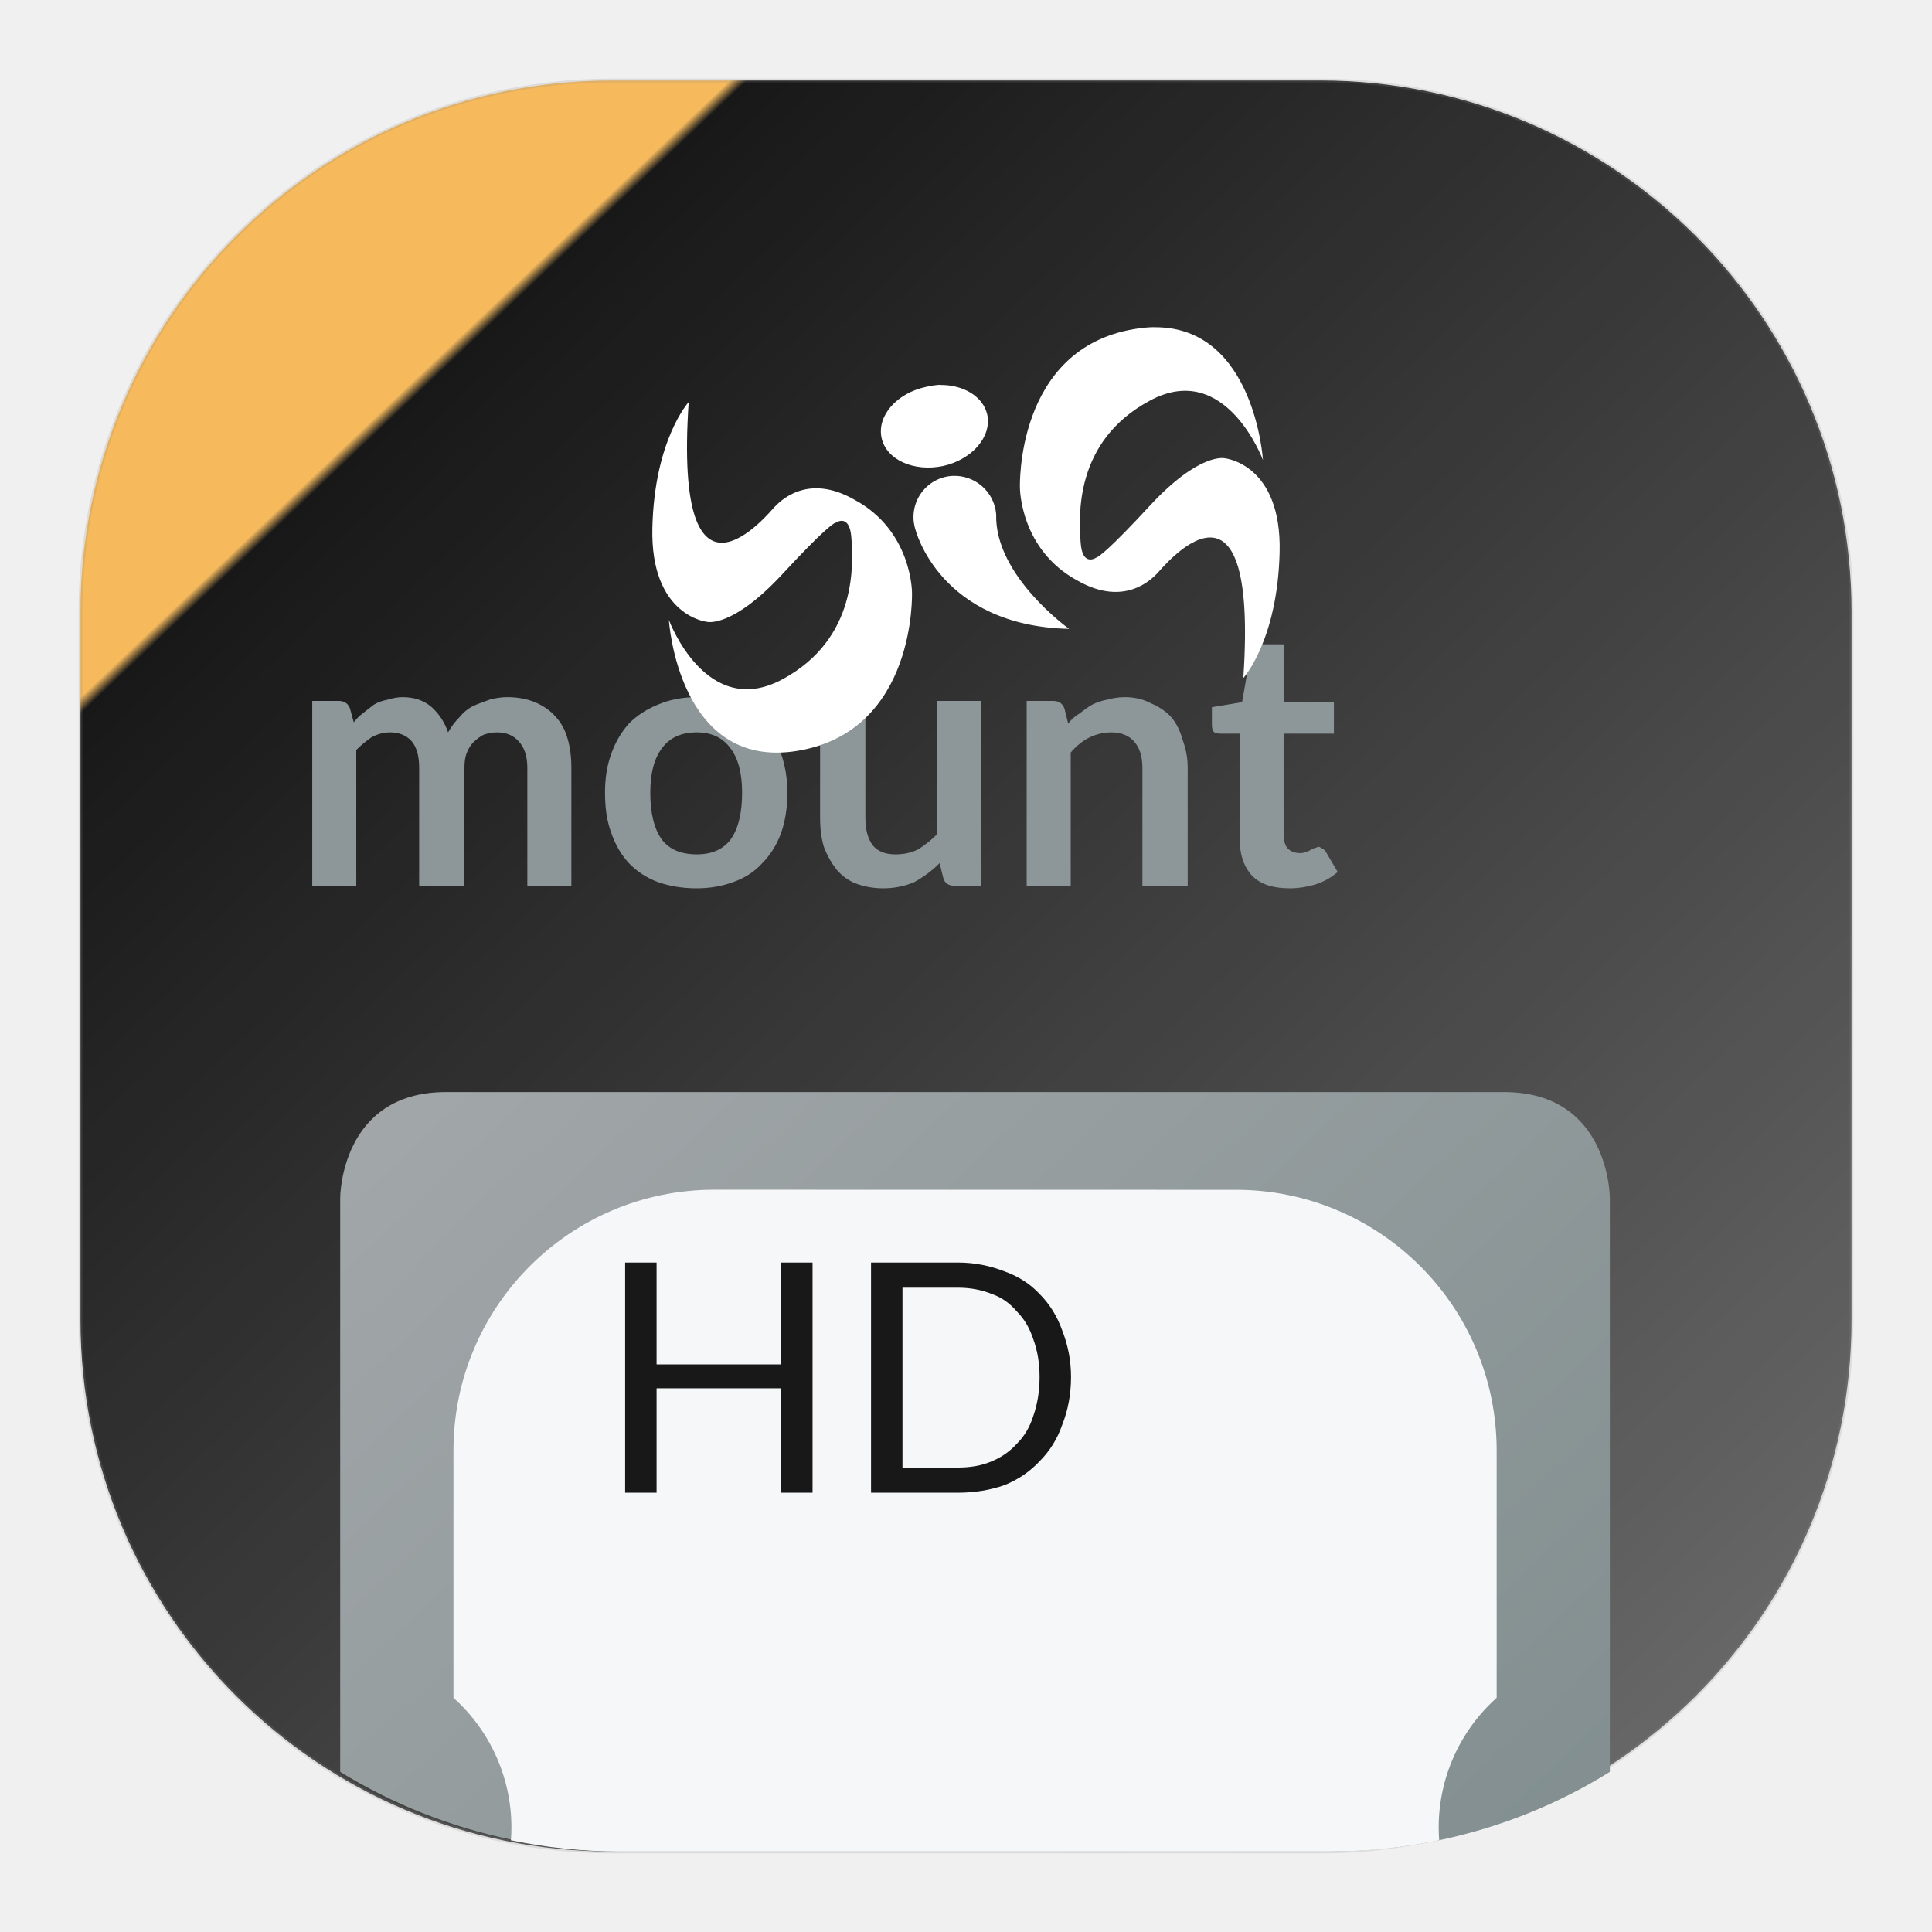
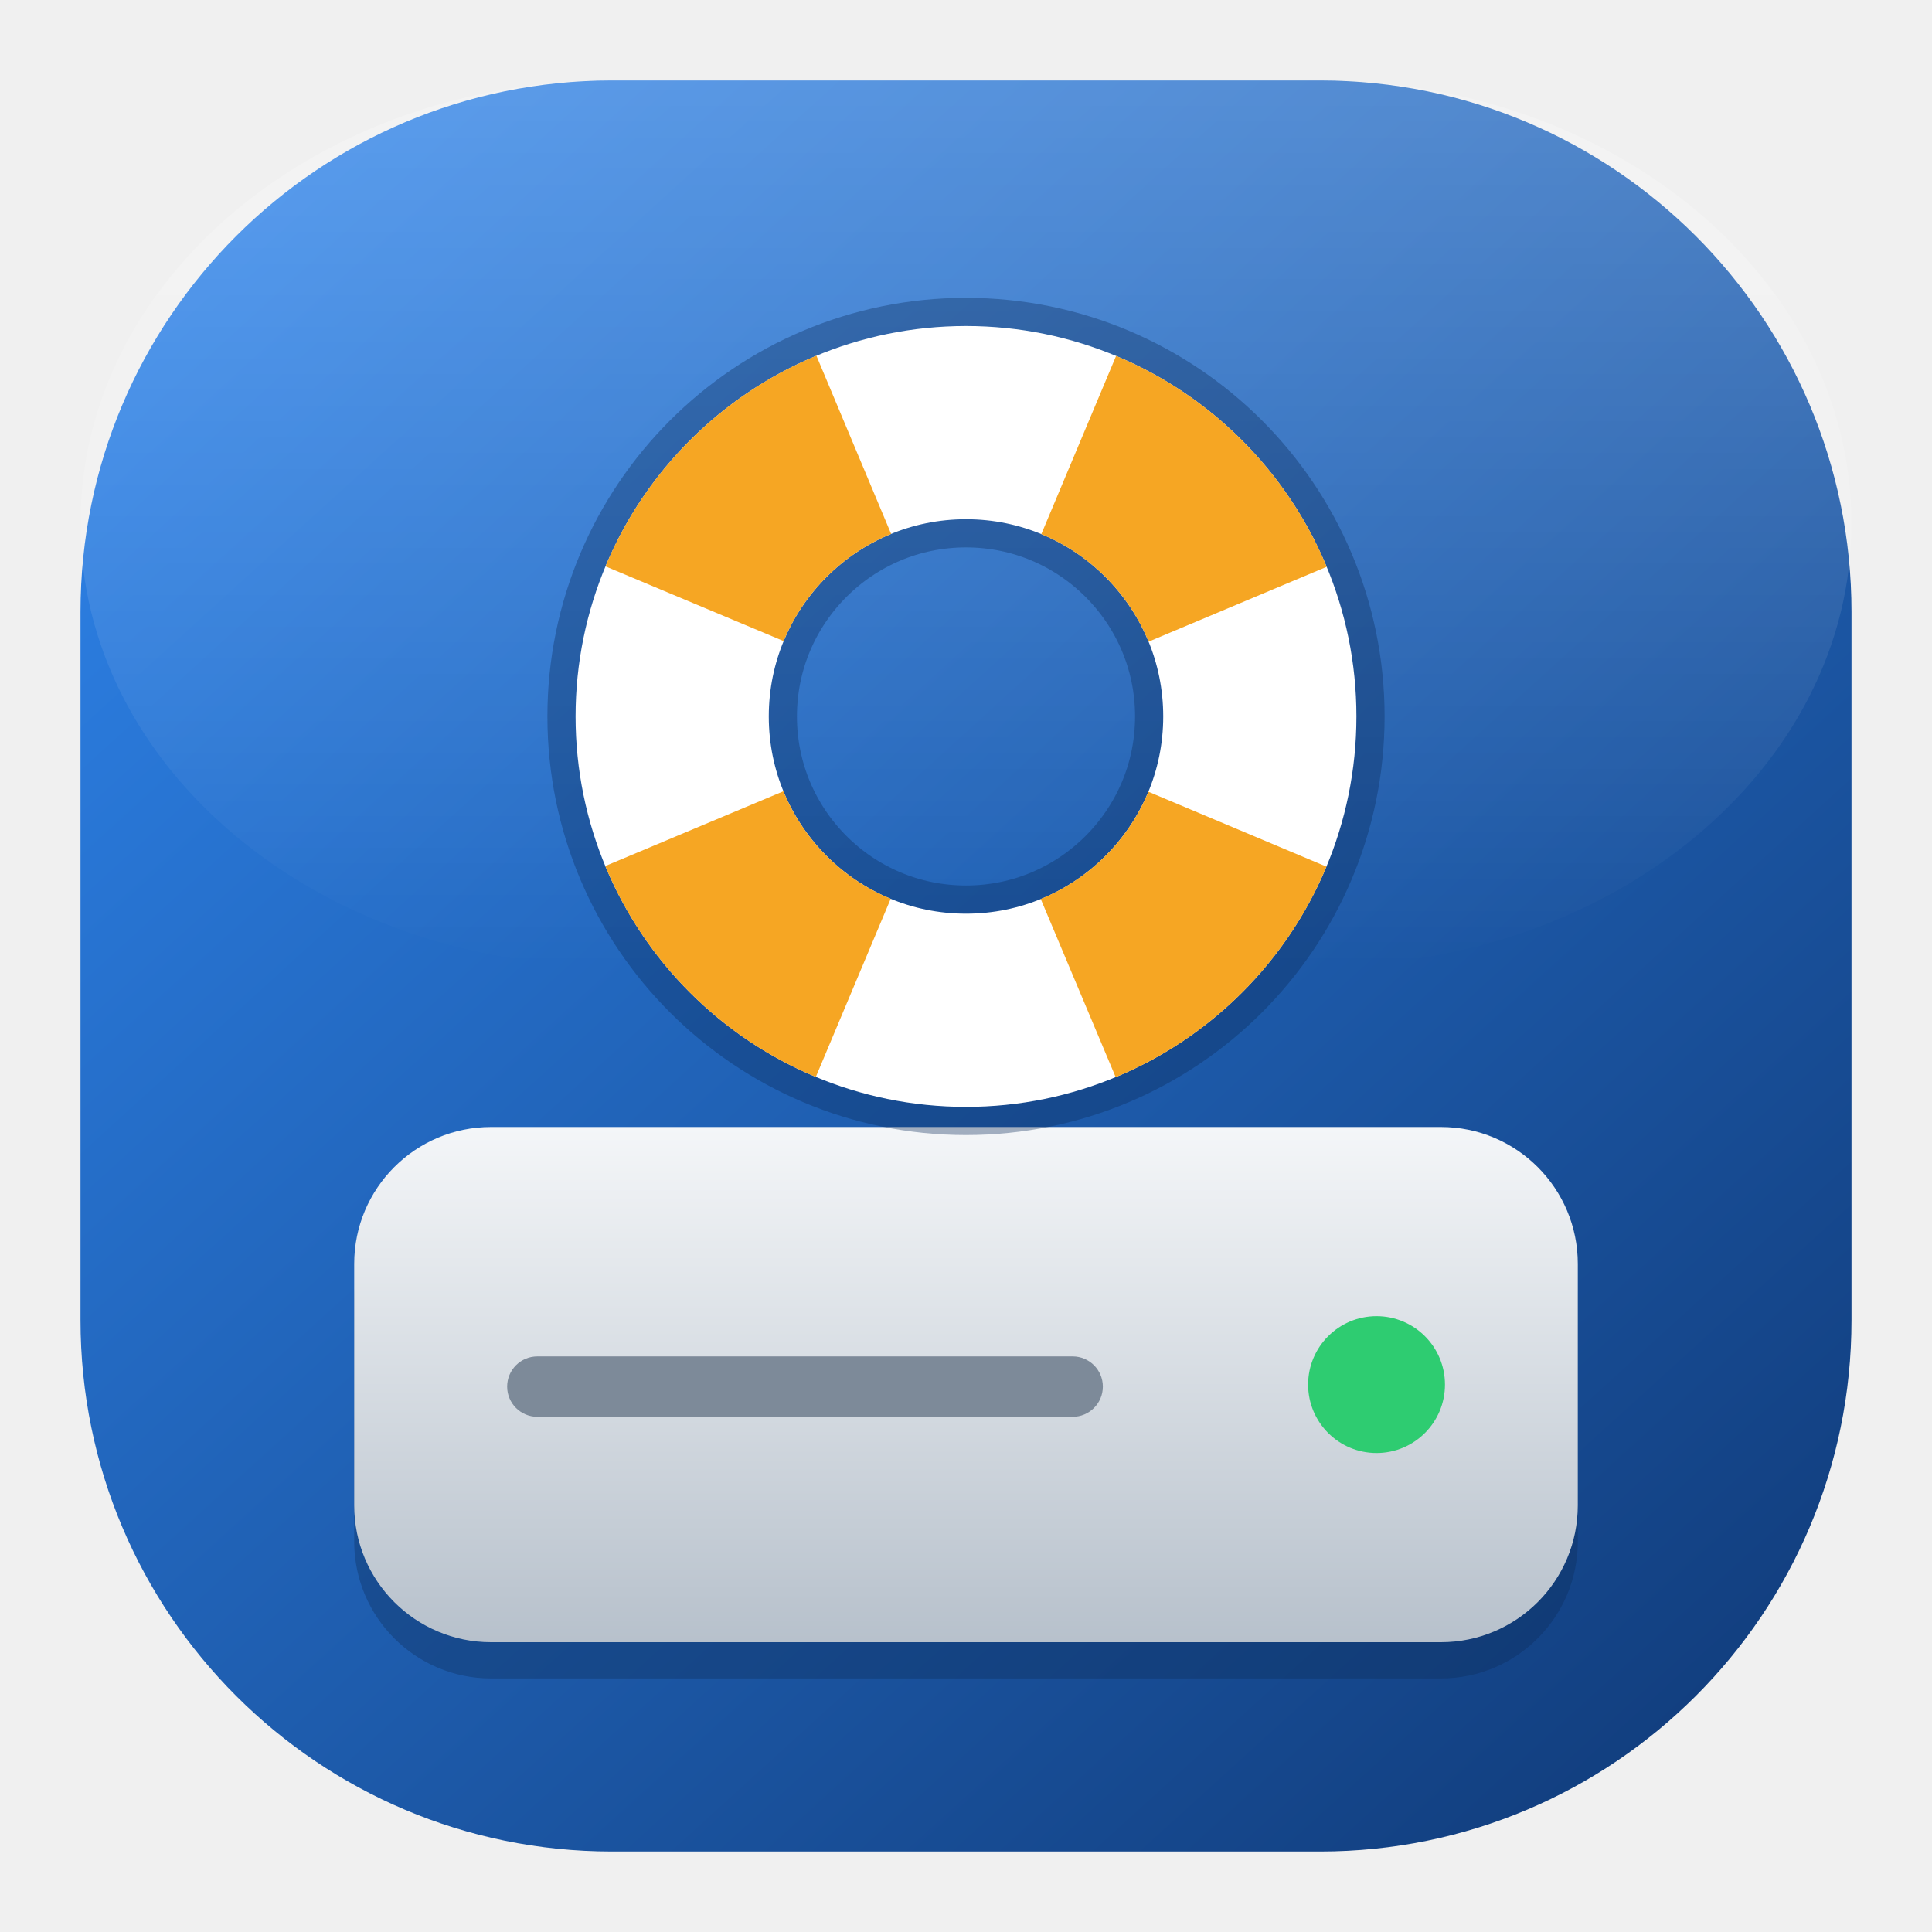
- <svg xmlns="http://www.w3.org/2000/svg" xmlns:xlink="http://www.w3.org/1999/xlink" xml:space="preserve" width="512" height="512" viewBox="0 0 24 24">
+ <svg xmlns="http://www.w3.org/2000/svg" width="512" height="512" viewBox="0 0 24 24">
  <defs>
-     <linearGradient id="d" x1=".05" x2="1" y1="0" y2="1" gradientTransform="scale(22)" gradientUnits="userSpaceOnUse" spreadMethod="pad">
-       <stop offset=".205" style="stop-color:#adafb2;stop-opacity:1" />
-       <stop offset="1" stop-color="#454545" style="stop-color:#808d8e;stop-opacity:1" />
+     <linearGradient id="bg" x1="2" y1="1" x2="22" y2="23" gradientUnits="userSpaceOnUse">
+       <stop offset="0" stop-color="#2f86ee" />
+       <stop offset="1" stop-color="#103a78" />
    </linearGradient>
-     <linearGradient id="b" x1=".05" x2="1" y1="0" y2="1" gradientTransform="scale(22)" gradientUnits="userSpaceOnUse" spreadMethod="pad">
-       <stop offset=".2" stop-color="#c0d1cd" style="stop-color:#f6b44d;stop-opacity:1" />
-       <stop offset=".205" style="stop-color:#000;stop-opacity:1" />
-       <stop offset="1" stop-color="#454545" style="stop-color:#5b5b5b;stop-opacity:1" />
+     <linearGradient id="drive" x1="0" y1="14" x2="0" y2="20.5" gradientUnits="userSpaceOnUse">
+       <stop offset="0" stop-color="#f4f6f8" />
+       <stop offset="1" stop-color="#b6c0cb" />
    </linearGradient>
-     <linearGradient id="a" x1=".05" x2="1" y1="0" y2="1" gradientTransform="scale(22)" gradientUnits="userSpaceOnUse" spreadMethod="pad">
-       <stop offset=".2" stop-color="#c0d1cd" style="stop-color:#c0d1cd;stop-opacity:.025" />
-       <stop offset=".205" />
-       <stop offset="1" stop-color="#454545" />
+     <linearGradient id="shine" x1="0" y1="1" x2="0" y2="12" gradientUnits="userSpaceOnUse">
+       <stop offset="0" stop-color="#fff" stop-opacity=".22" />
+       <stop offset="1" stop-color="#fff" stop-opacity="0" />
    </linearGradient>
-     <linearGradient xlink:href="#a" id="g" x1=".05" x2="1" y2="1" gradientTransform="scale(22)" gradientUnits="userSpaceOnUse">
-       <stop offset=".2" stop-color="#c0d1cd" />
-       <stop offset=".205" />
-       <stop offset="1" stop-color="#454545" />
-     </linearGradient>
-     <linearGradient xlink:href="#b" id="h" x1=".05" x2="1" y2="1" gradientTransform="scale(22)" gradientUnits="userSpaceOnUse" />
-     <linearGradient xlink:href="#d" id="i" x1=".05" x2="1" y2="1" gradientTransform="translate(.112)scale(22)" gradientUnits="userSpaceOnUse" />
  </defs>
-   <rect width="22" height="22" x="1" y="1" fill="url(#g)" stroke="gray" stroke-opacity=".2" opacity=".9" rx="6.6" style="fill:url(#h);-inkscape-stroke:hairline" vector-effect="non-scaling-stroke" />
-   <text xml:space="preserve" x="11.875" y="11.001" style="font-size:4.491px;line-height:.8;font-family:pandaman-Light;-inkscape-font-specification:&quot;pandaman-Light, Normal&quot;;text-align:center;letter-spacing:0;writing-mode:lr-tb;direction:ltr;text-anchor:middle;fill:#8d9799;fill-opacity:1;fill-rule:evenodd;stroke-width:.267;stroke-linecap:round;stroke-linejoin:round;paint-order:stroke fill markers">
-     <tspan x="11.875" y="11.001" style="font-style:normal;font-variant:normal;font-weight:700;font-stretch:normal;font-size:4.491px;font-family:Lato;-inkscape-font-specification:&quot;Lato, Bold&quot;;font-variant-ligatures:normal;font-variant-caps:normal;font-variant-numeric:normal;font-variant-east-asian:normal;stroke-width:.267">mount</tspan>
-   </text>
-   <path d="M5.54 13.566c-1.314 0-1.314 1.314-1.314 1.314v7.131a6.6 6.6 0 0 0 2.12.84v.009c.092.019.188.028.281.043.077.013.15.032.228.042v-.006c.281.036.566.061.857.061h8.801q.32-.002.635-.033v.003q.012-.001.026-.004.359-.035.704-.106c.764-.16 1.48-.45 2.12-.849V14.88s0-1.314-1.314-1.314z" style="fill:url(#i);-inkscape-stroke:hairline" />
-   <path d="M8.873 14.779a3.24 3.24 0 0 0-3.24 3.24v3.072a2.16 2.16 0 0 1 .72 1.607 2 2 0 0 1-.006.162q.662.139 1.365.14h8.8q.705-.001 1.366-.14a2 2 0 0 1-.006-.162 2.16 2.16 0 0 1 .72-1.607V18.02a3.24 3.24 0 0 0-3.24-3.24Z" style="fill:#f5f7f8;fill-opacity:1;-inkscape-stroke:hairline" />
-   <path d="M14.352 4.064q-.124 0-.262.024c-1.481.247-1.42 1.973-1.42 1.973s0 .763.713 1.15c.594.34.934-.03.992-.088s1.264-1.562 1.07 1.3c0 0 .424-.462.451-1.562s-.681-1.168-.681-1.168-.313-.079-.934.592c-.503.545-.628.627-.656.639l-.004.002h-.002s-.175.123-.195-.188c-.02-.31-.09-1.252.86-1.761.942-.51 1.405.738 1.405.738s-.103-1.65-1.337-1.65m-2.674.715a1 1 0 0 0-.174.026c-.364.077-.612.36-.553.633.058.272.4.426.764.35.362-.08.607-.366.549-.638-.05-.222-.29-.372-.586-.369zm-3.123.215s-.425.465-.451 1.56c-.027 1.1.68 1.17.68 1.17s.312.079.933-.591c.506-.547.632-.63.66-.64h.004s.174-.124.195.187c.02.31.087 1.252-.861 1.76-.947.506-1.406-.74-1.406-.74s.115 1.873 1.6 1.626c1.48-.247 1.42-1.969 1.42-1.969s0-.766-.714-1.15c-.593-.34-.933.029-.992.088-.06.059-1.26 1.56-1.068-1.3m3.27.916a.512.512 0 0 0-.452.67s.3 1.193 1.908 1.23c0 0-.928-.661-.906-1.423a.52.52 0 0 0-.55-.477" style="fill:#fff;fill-opacity:1;stroke:none;stroke-width:.06" />
-   <text xml:space="preserve" x="11.913" y="18.542" style="font-style:normal;font-variant:normal;font-weight:700;font-stretch:normal;font-size:4px;line-height:.8;font-family:Lato;-inkscape-font-specification:&quot;Lato, Bold&quot;;font-variant-ligatures:normal;font-variant-caps:normal;font-variant-numeric:normal;font-variant-east-asian:normal;text-align:center;letter-spacing:0;writing-mode:lr-tb;direction:ltr;text-anchor:middle;fill:#181818;fill-opacity:1;fill-rule:evenodd;stroke-width:.611;stroke-linecap:round;stroke-linejoin:round;paint-order:stroke fill markers">
-     <tspan x="11.913" y="18.542" style="font-style:normal;font-variant:normal;font-weight:400;font-stretch:normal;font-size:4px;font-family:Lato;-inkscape-font-specification:&quot;Lato, Normal&quot;;font-variant-ligatures:normal;font-variant-caps:normal;font-variant-numeric:normal;font-variant-east-asian:normal;stroke-width:.611;fill:#181818;fill-opacity:1">HD</tspan>
-   </text>
+   <rect x="1" y="1" width="22" height="22" rx="6.6" fill="url(#bg)" />
+   <rect x="1" y="1" width="22" height="11" rx="6.6" fill="url(#shine)" />
+   <rect x="4.4" y="14" width="15.2" height="6.4" rx="1.7" fill="#0b2a57" opacity=".35" transform="translate(0 .45)" />
+   <rect x="4.4" y="14" width="15.2" height="6.4" rx="1.7" fill="url(#drive)" />
+   <rect x="6.3" y="16.85" width="7.4" height=".75" rx=".375" fill="#7d8a99" />
+   <circle cx="17.1" cy="17.2" r=".85" fill="#2ecc71" />
+   <circle cx="12" cy="8.9" r="3.65" fill="none" stroke="#0b2a57" stroke-opacity=".35" stroke-width="3.1" />
+   <circle cx="12" cy="8.9" r="3.65" fill="none" stroke="#fff" stroke-width="2.4" />
+   <circle cx="12" cy="8.9" r="3.65" fill="none" stroke="#f6a623" stroke-width="2.4" stroke-dasharray="2.867 2.867" stroke-dashoffset="1.43" transform="rotate(-45 12 8.9)" />
</svg>
